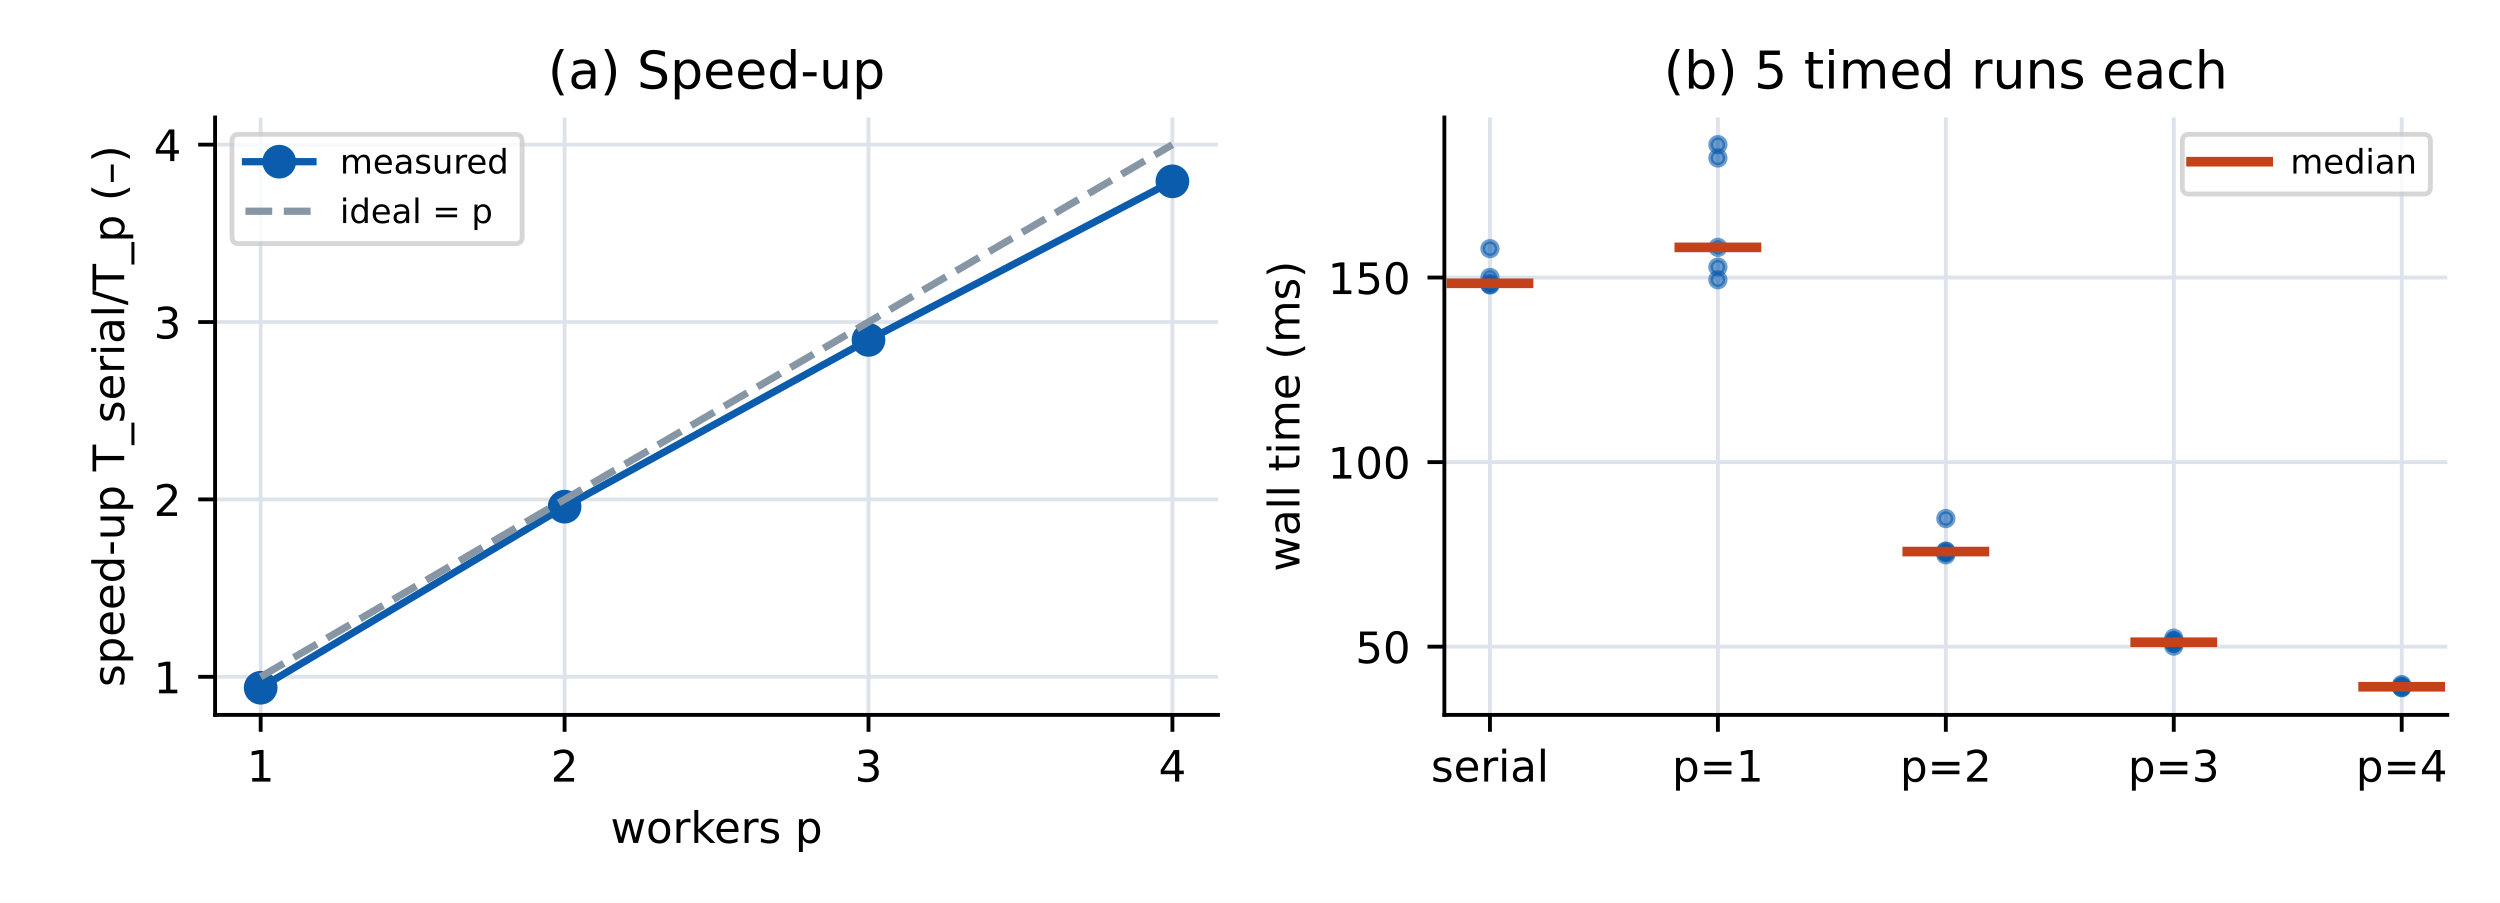
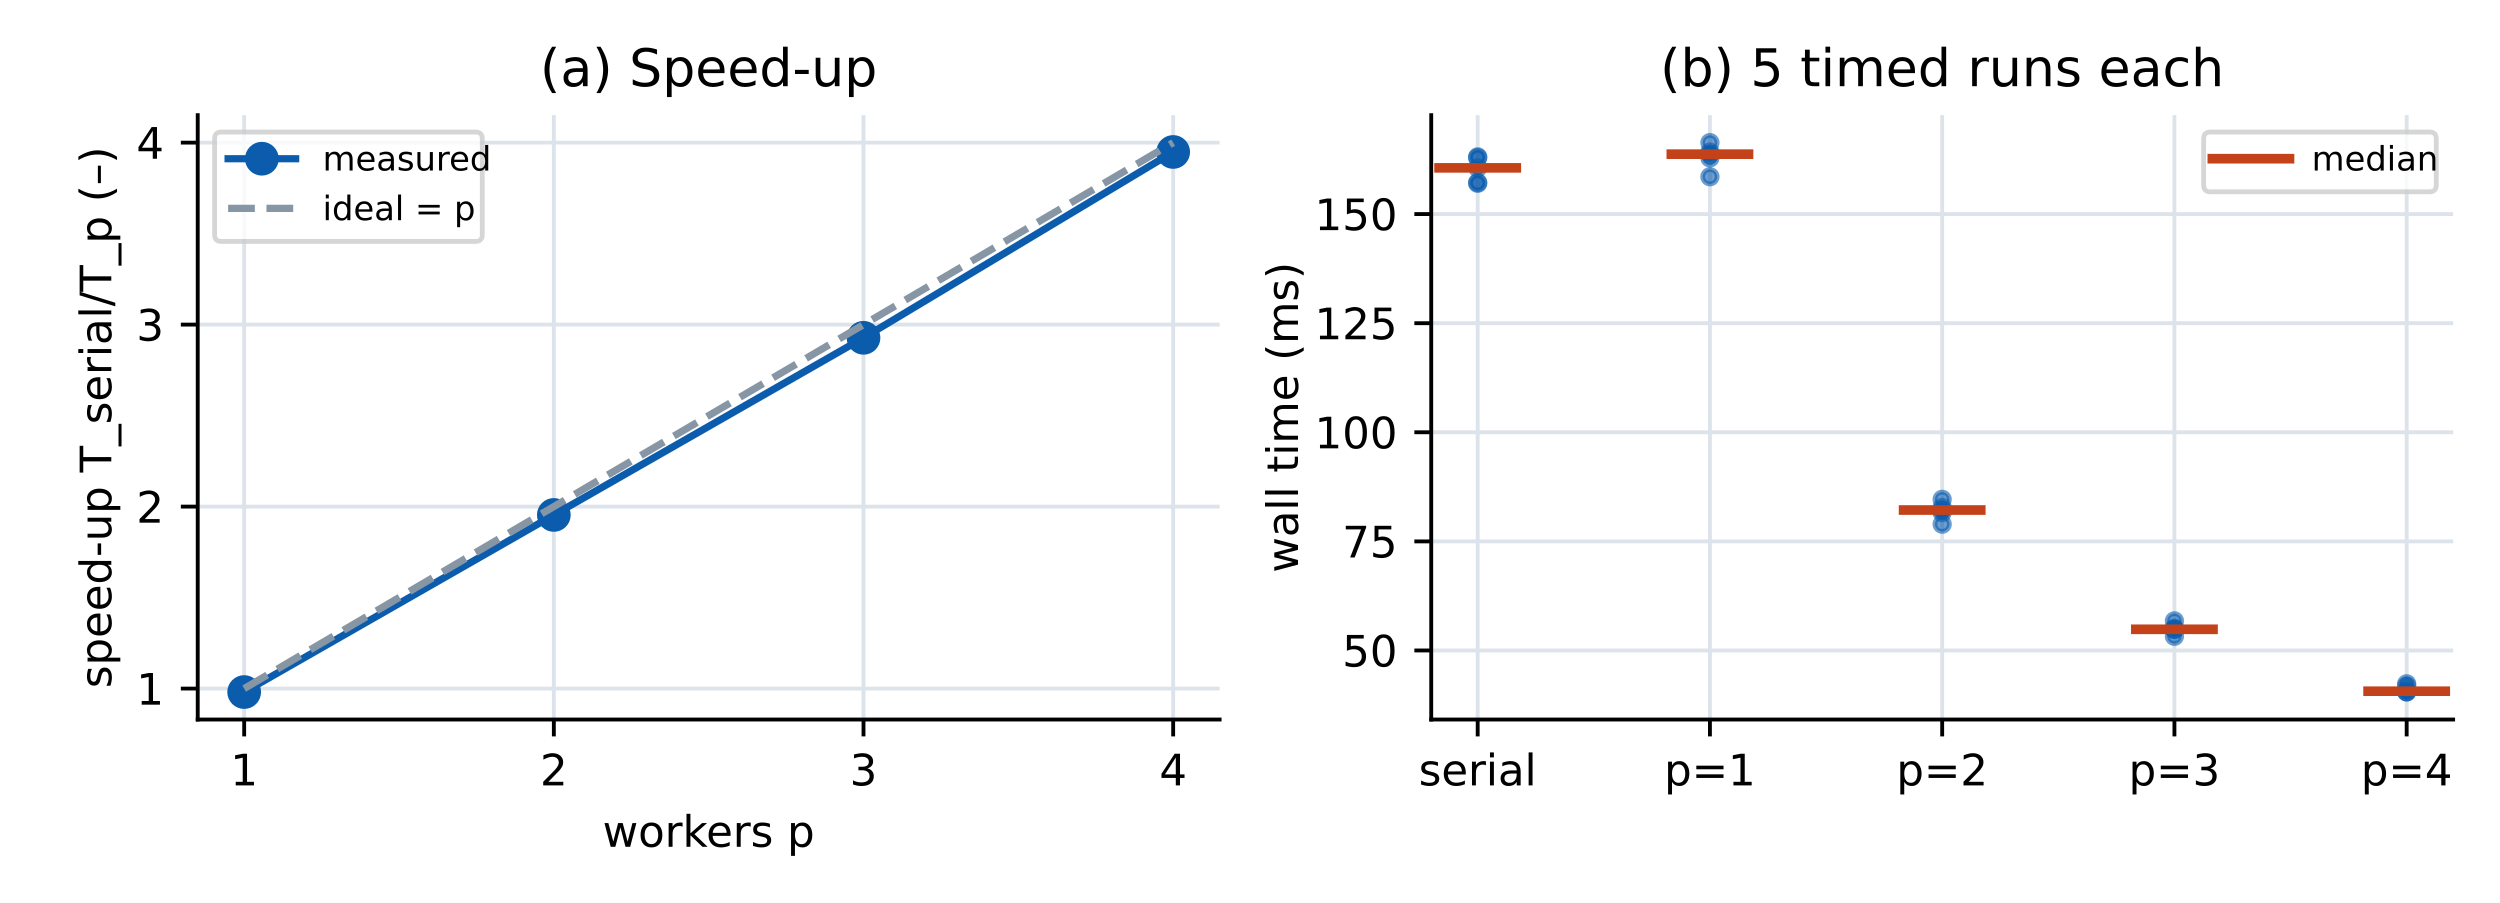
<svg xmlns="http://www.w3.org/2000/svg" xmlns:xlink="http://www.w3.org/1999/xlink" width="518.4pt" height="187.2pt" viewBox="0 0 518.4 187.2" version="1.1">
  <defs>
    <style type="text/css">*{stroke-linejoin: round; stroke-linecap: butt}</style>
  </defs>
  <g id="figure_1">
    <g id="patch_1">
      <path d="M 0 187.2  L 518.4 187.2  L 518.4 0  L 0 0  z " style="fill: #ffffff" />
    </g>
    <g id="axes_1">
      <g id="patch_2">
-         <path d="M 44.6 148.24  L 252.565 148.24  L 252.565 24.36  L 44.6 24.36  z " style="fill: #ffffff" />
+         <path d="M 41 149.2  L 252.9 149.2  L 252.9 23.88  L 41 23.88  z " style="fill: #ffffff" />
      </g>
      <g id="matplotlib.axis_1">
        <g id="xtick_1">
          <g id="line2d_1">
-             <path d="M 54.053 148.24  L 54.053 24.36  " clip-path="url(#pa4e7751cf9)" style="fill: none; stroke: #dde3ea; stroke-width: 0.8; stroke-linecap: square" />
+             <path d="M 50.632 149.2  L 50.632 23.88  " clip-path="url(#p5d365f0050)" style="fill: none; stroke: #dde3ea; stroke-width: 0.8; stroke-linecap: square" />
          </g>
          <g id="line2d_2">
            <defs>
-               <path id="ma6313fa2c6" d="M 0 0  L 0 3.5  " style="stroke: #000000; stroke-width: 0.8" />
+               <path id="mf986e822a7" d="M 0 0  L 0 3.5  " style="stroke: #000000; stroke-width: 0.8" />
            </defs>
            <g>
-               <use xlink:href="#ma6313fa2c6" x="54.053" y="148.24" style="stroke: #000000; stroke-width: 0.8" />
+               <use xlink:href="#mf986e822a7" x="50.632" y="149.2" style="stroke: #000000; stroke-width: 0.8" />
            </g>
          </g>
          <g id="text_1">
-             <text style="font-size: 9px; font-family: 'DejaVu Sans', 'Bitstream Vera Sans', 'Computer Modern Sans Serif', 'Lucida Grande', 'Verdana', 'Geneva', 'Lucid', 'Arial', 'Helvetica', 'Avant Garde', sans-serif; text-anchor: middle" x="54.053" y="162.079" transform="rotate(-0 54.05297 162.0786)">1</text>
+             <text style="font-size: 9px; font-family: 'Segoe UI', 'DejaVu Sans'; text-anchor: middle" x="50.632" y="162.863" transform="rotate(-0 50.63182 162.8628)">1</text>
          </g>
        </g>
        <g id="xtick_2">
          <g id="line2d_3">
-             <path d="M 117.073 148.24  L 117.073 24.36  " clip-path="url(#pa4e7751cf9)" style="fill: none; stroke: #dde3ea; stroke-width: 0.8; stroke-linecap: square" />
+             <path d="M 114.844 149.2  L 114.844 23.88  " clip-path="url(#p5d365f0050)" style="fill: none; stroke: #dde3ea; stroke-width: 0.8; stroke-linecap: square" />
          </g>
          <g id="line2d_4">
            <g>
-               <use xlink:href="#ma6313fa2c6" x="117.073" y="148.24" style="stroke: #000000; stroke-width: 0.8" />
+               <use xlink:href="#mf986e822a7" x="114.844" y="149.2" style="stroke: #000000; stroke-width: 0.8" />
            </g>
          </g>
          <g id="text_2">
-             <text style="font-size: 9px; font-family: 'DejaVu Sans', 'Bitstream Vera Sans', 'Computer Modern Sans Serif', 'Lucida Grande', 'Verdana', 'Geneva', 'Lucid', 'Arial', 'Helvetica', 'Avant Garde', sans-serif; text-anchor: middle" x="117.073" y="162.079" transform="rotate(-0 117.0728 162.0786)">2</text>
+             <text style="font-size: 9px; font-family: 'Segoe UI', 'DejaVu Sans'; text-anchor: middle" x="114.844" y="162.863" transform="rotate(-0 114.8439 162.8628)">2</text>
          </g>
        </g>
        <g id="xtick_3">
          <g id="line2d_5">
-             <path d="M 180.093 148.24  L 180.093 24.36  " clip-path="url(#pa4e7751cf9)" style="fill: none; stroke: #dde3ea; stroke-width: 0.8; stroke-linecap: square" />
+             <path d="M 179.056 149.2  L 179.056 23.88  " clip-path="url(#p5d365f0050)" style="fill: none; stroke: #dde3ea; stroke-width: 0.8; stroke-linecap: square" />
          </g>
          <g id="line2d_6">
            <g>
-               <use xlink:href="#ma6313fa2c6" x="180.093" y="148.24" style="stroke: #000000; stroke-width: 0.8" />
+               <use xlink:href="#mf986e822a7" x="179.056" y="149.2" style="stroke: #000000; stroke-width: 0.8" />
            </g>
          </g>
          <g id="text_3">
-             <text style="font-size: 9px; font-family: 'DejaVu Sans', 'Bitstream Vera Sans', 'Computer Modern Sans Serif', 'Lucida Grande', 'Verdana', 'Geneva', 'Lucid', 'Arial', 'Helvetica', 'Avant Garde', sans-serif; text-anchor: middle" x="180.093" y="162.079" transform="rotate(-0 180.0926 162.0786)">3</text>
+             <text style="font-size: 9px; font-family: 'Segoe UI', 'DejaVu Sans'; text-anchor: middle" x="179.056" y="162.863" transform="rotate(-0 179.0561 162.8628)">3</text>
          </g>
        </g>
        <g id="xtick_4">
          <g id="line2d_7">
-             <path d="M 243.112 148.24  L 243.112 24.36  " clip-path="url(#pa4e7751cf9)" style="fill: none; stroke: #dde3ea; stroke-width: 0.8; stroke-linecap: square" />
+             <path d="M 243.268 149.2  L 243.268 23.88  " clip-path="url(#p5d365f0050)" style="fill: none; stroke: #dde3ea; stroke-width: 0.8; stroke-linecap: square" />
          </g>
          <g id="line2d_8">
            <g>
-               <use xlink:href="#ma6313fa2c6" x="243.112" y="148.24" style="stroke: #000000; stroke-width: 0.8" />
+               <use xlink:href="#mf986e822a7" x="243.268" y="149.2" style="stroke: #000000; stroke-width: 0.8" />
            </g>
          </g>
          <g id="text_4">
-             <text style="font-size: 9px; font-family: 'DejaVu Sans', 'Bitstream Vera Sans', 'Computer Modern Sans Serif', 'Lucida Grande', 'Verdana', 'Geneva', 'Lucid', 'Arial', 'Helvetica', 'Avant Garde', sans-serif; text-anchor: middle" x="243.112" y="162.079" transform="rotate(-0 243.1124 162.0786)">4</text>
+             <text style="font-size: 9px; font-family: 'Segoe UI', 'DejaVu Sans'; text-anchor: middle" x="243.268" y="162.863" transform="rotate(-0 243.2682 162.8628)">4</text>
          </g>
        </g>
        <g id="text_5">
-           <text style="font-size: 9px; font-family: 'DejaVu Sans', 'Bitstream Vera Sans', 'Computer Modern Sans Serif', 'Lucida Grande', 'Verdana', 'Geneva', 'Lucid', 'Arial', 'Helvetica', 'Avant Garde', sans-serif; text-anchor: middle" x="148.583" y="174.789" transform="rotate(-0 148.5827 174.7889)">workers p</text>
+           <text style="font-size: 9px; font-family: 'Segoe UI', 'DejaVu Sans'; text-anchor: middle" x="146.95" y="175.596" transform="rotate(-0 146.95 175.5956)">workers p</text>
        </g>
      </g>
      <g id="matplotlib.axis_2">
        <g id="ytick_1">
          <g id="line2d_9">
-             <path d="M 44.6 140.346  L 252.565 140.346  " clip-path="url(#pa4e7751cf9)" style="fill: none; stroke: #dde3ea; stroke-width: 0.8; stroke-linecap: square" />
+             <path d="M 41 142.781  L 252.9 142.781  " clip-path="url(#p5d365f0050)" style="fill: none; stroke: #dde3ea; stroke-width: 0.8; stroke-linecap: square" />
          </g>
          <g id="line2d_10">
            <defs>
-               <path id="m0e623b1798" d="M 0 0  L -3.5 0  " style="stroke: #000000; stroke-width: 0.8" />
+               <path id="m436797ca49" d="M 0 0  L -3.5 0  " style="stroke: #000000; stroke-width: 0.8" />
            </defs>
            <g>
-               <use xlink:href="#m0e623b1798" x="44.6" y="140.346" style="stroke: #000000; stroke-width: 0.8" />
+               <use xlink:href="#m436797ca49" x="41" y="142.781" style="stroke: #000000; stroke-width: 0.8" />
            </g>
          </g>
          <g id="text_6">
-             <text style="font-size: 9px; font-family: 'DejaVu Sans', 'Bitstream Vera Sans', 'Computer Modern Sans Serif', 'Lucida Grande', 'Verdana', 'Geneva', 'Lucid', 'Arial', 'Helvetica', 'Avant Garde', sans-serif; text-anchor: end" x="37.6" y="143.765" transform="rotate(-0 37.6 143.7652)">1</text>
+             <text style="font-size: 9px; font-family: 'Segoe UI', 'DejaVu Sans'; text-anchor: end" x="34" y="146.112" transform="rotate(-0 34 146.1122)">1</text>
          </g>
        </g>
        <g id="ytick_2">
          <g id="line2d_11">
-             <path d="M 44.6 103.561  L 252.565 103.561  " clip-path="url(#pa4e7751cf9)" style="fill: none; stroke: #dde3ea; stroke-width: 0.8; stroke-linecap: square" />
+             <path d="M 41 105.046  L 252.9 105.046  " clip-path="url(#p5d365f0050)" style="fill: none; stroke: #dde3ea; stroke-width: 0.8; stroke-linecap: square" />
          </g>
          <g id="line2d_12">
            <g>
-               <use xlink:href="#m0e623b1798" x="44.6" y="103.561" style="stroke: #000000; stroke-width: 0.8" />
+               <use xlink:href="#m436797ca49" x="41" y="105.046" style="stroke: #000000; stroke-width: 0.8" />
            </g>
          </g>
          <g id="text_7">
-             <text style="font-size: 9px; font-family: 'DejaVu Sans', 'Bitstream Vera Sans', 'Computer Modern Sans Serif', 'Lucida Grande', 'Verdana', 'Geneva', 'Lucid', 'Arial', 'Helvetica', 'Avant Garde', sans-serif; text-anchor: end" x="37.6" y="106.98" transform="rotate(-0 37.6 106.9802)">2</text>
+             <text style="font-size: 9px; font-family: 'Segoe UI', 'DejaVu Sans'; text-anchor: end" x="34" y="108.377" transform="rotate(-0 34 108.3774)">2</text>
          </g>
        </g>
        <g id="ytick_3">
          <g id="line2d_13">
-             <path d="M 44.6 66.776  L 252.565 66.776  " clip-path="url(#pa4e7751cf9)" style="fill: none; stroke: #dde3ea; stroke-width: 0.8; stroke-linecap: square" />
+             <path d="M 41 67.311  L 252.9 67.311  " clip-path="url(#p5d365f0050)" style="fill: none; stroke: #dde3ea; stroke-width: 0.8; stroke-linecap: square" />
          </g>
          <g id="line2d_14">
            <g>
-               <use xlink:href="#m0e623b1798" x="44.6" y="66.776" style="stroke: #000000; stroke-width: 0.8" />
+               <use xlink:href="#m436797ca49" x="41" y="67.311" style="stroke: #000000; stroke-width: 0.8" />
            </g>
          </g>
          <g id="text_8">
-             <text style="font-size: 9px; font-family: 'DejaVu Sans', 'Bitstream Vera Sans', 'Computer Modern Sans Serif', 'Lucida Grande', 'Verdana', 'Geneva', 'Lucid', 'Arial', 'Helvetica', 'Avant Garde', sans-serif; text-anchor: end" x="37.6" y="70.195" transform="rotate(-0 37.6 70.19519)">3</text>
+             <text style="font-size: 9px; font-family: 'Segoe UI', 'DejaVu Sans'; text-anchor: end" x="34" y="70.643" transform="rotate(-0 34 70.64256)">3</text>
          </g>
        </g>
        <g id="ytick_4">
          <g id="line2d_15">
-             <path d="M 44.6 29.991  L 252.565 29.991  " clip-path="url(#pa4e7751cf9)" style="fill: none; stroke: #dde3ea; stroke-width: 0.8; stroke-linecap: square" />
+             <path d="M 41 29.576  L 252.9 29.576  " clip-path="url(#p5d365f0050)" style="fill: none; stroke: #dde3ea; stroke-width: 0.8; stroke-linecap: square" />
          </g>
          <g id="line2d_16">
            <g>
-               <use xlink:href="#m0e623b1798" x="44.6" y="29.991" style="stroke: #000000; stroke-width: 0.8" />
+               <use xlink:href="#m436797ca49" x="41" y="29.576" style="stroke: #000000; stroke-width: 0.8" />
            </g>
          </g>
          <g id="text_9">
-             <text style="font-size: 9px; font-family: 'DejaVu Sans', 'Bitstream Vera Sans', 'Computer Modern Sans Serif', 'Lucida Grande', 'Verdana', 'Geneva', 'Lucid', 'Arial', 'Helvetica', 'Avant Garde', sans-serif; text-anchor: end" x="37.6" y="33.41" transform="rotate(-0 37.6 33.41021)">4</text>
+             <text style="font-size: 9px; font-family: 'Segoe UI', 'DejaVu Sans'; text-anchor: end" x="34" y="32.908" transform="rotate(-0 34 32.90777)">4</text>
          </g>
        </g>
        <g id="text_10">
-           <text style="font-size: 9px; font-family: 'DejaVu Sans', 'Bitstream Vera Sans', 'Computer Modern Sans Serif', 'Lucida Grande', 'Verdana', 'Geneva', 'Lucid', 'Arial', 'Helvetica', 'Avant Garde', sans-serif; text-anchor: middle" x="25.752" y="86.3" transform="rotate(-90 25.75172 86.3)">speed-up T_serial/T_p (–)</text>
+           <text style="font-size: 9px; font-family: 'Segoe UI', 'DejaVu Sans'; text-anchor: middle" x="23.078" y="86.54" transform="rotate(-90 23.07844 86.54)">speed-up T_serial/T_p (–)</text>
        </g>
      </g>
      <g id="line2d_17">
-         <path d="M 54.053 142.609  L 117.073 105.064  L 180.093 70.484  L 243.112 37.601  " clip-path="url(#pa4e7751cf9)" style="fill: none; stroke: #0b5cad; stroke-width: 1.5; stroke-linecap: square" />
+         <path d="M 50.632 143.504  L 114.844 106.778  L 179.056 70.046  L 243.268 31.512  " clip-path="url(#p5d365f0050)" style="fill: none; stroke: #0b5cad; stroke-width: 1.5; stroke-linecap: square" />
        <defs>
-           <path id="m35578bb6e9" d="M 0 3  C 0.796 3 1.559 2.684 2.121 2.121  C 2.684 1.559 3 0.796 3 0  C 3 -0.796 2.684 -1.559 2.121 -2.121  C 1.559 -2.684 0.796 -3 0 -3  C -0.796 -3 -1.559 -2.684 -2.121 -2.121  C -2.684 -1.559 -3 -0.796 -3 0  C -3 0.796 -2.684 1.559 -2.121 2.121  C -1.559 2.684 -0.796 3 0 3  z " style="stroke: #0b5cad" />
+           <path id="m7a8b3e47b5" d="M 0 3  C 0.796 3 1.559 2.684 2.121 2.121  C 2.684 1.559 3 0.796 3 0  C 3 -0.796 2.684 -1.559 2.121 -2.121  C 1.559 -2.684 0.796 -3 0 -3  C -0.796 -3 -1.559 -2.684 -2.121 -2.121  C -2.684 -1.559 -3 -0.796 -3 0  C -3 0.796 -2.684 1.559 -2.121 2.121  C -1.559 2.684 -0.796 3 0 3  z " style="stroke: #0b5cad" />
        </defs>
-         <g clip-path="url(#pa4e7751cf9)">
-           <use xlink:href="#m35578bb6e9" x="54.053" y="142.609" style="fill: #0b5cad; stroke: #0b5cad" />
-           <use xlink:href="#m35578bb6e9" x="117.073" y="105.064" style="fill: #0b5cad; stroke: #0b5cad" />
-           <use xlink:href="#m35578bb6e9" x="180.093" y="70.484" style="fill: #0b5cad; stroke: #0b5cad" />
-           <use xlink:href="#m35578bb6e9" x="243.112" y="37.601" style="fill: #0b5cad; stroke: #0b5cad" />
+         <g clip-path="url(#p5d365f0050)">
+           <use xlink:href="#m7a8b3e47b5" x="50.632" y="143.504" style="fill: #0b5cad; stroke: #0b5cad" />
+           <use xlink:href="#m7a8b3e47b5" x="114.844" y="106.778" style="fill: #0b5cad; stroke: #0b5cad" />
+           <use xlink:href="#m7a8b3e47b5" x="179.056" y="70.046" style="fill: #0b5cad; stroke: #0b5cad" />
+           <use xlink:href="#m7a8b3e47b5" x="243.268" y="31.512" style="fill: #0b5cad; stroke: #0b5cad" />
        </g>
      </g>
      <g id="line2d_18">
-         <path d="M 54.053 140.346  L 117.073 103.561  L 180.093 66.776  L 243.112 29.991  " clip-path="url(#pa4e7751cf9)" style="fill: none; stroke-dasharray: 5.55,2.4; stroke-dashoffset: 0; stroke: #8796a5; stroke-width: 1.5" />
+         <path d="M 50.632 142.781  L 114.844 105.046  L 179.056 67.311  L 243.268 29.576  " clip-path="url(#p5d365f0050)" style="fill: none; stroke-dasharray: 5.55,2.4; stroke-dashoffset: 0; stroke: #8796a5; stroke-width: 1.5" />
      </g>
      <g id="patch_3">
-         <path d="M 44.6 148.24  L 44.6 24.36  " style="fill: none; stroke: #000000; stroke-width: 0.8; stroke-linejoin: miter; stroke-linecap: square" />
+         <path d="M 41 149.2  L 41 23.88  " style="fill: none; stroke: #000000; stroke-width: 0.8; stroke-linejoin: miter; stroke-linecap: square" />
      </g>
      <g id="patch_4">
-         <path d="M 44.6 148.24  L 252.565 148.24  " style="fill: none; stroke: #000000; stroke-width: 0.8; stroke-linejoin: miter; stroke-linecap: square" />
+         <path d="M 41 149.2  L 252.9 149.2  " style="fill: none; stroke: #000000; stroke-width: 0.8; stroke-linejoin: miter; stroke-linecap: square" />
      </g>
      <g id="text_11">
-         <text style="font-size: 10.8px; font-family: 'DejaVu Sans', 'Bitstream Vera Sans', 'Computer Modern Sans Serif', 'Lucida Grande', 'Verdana', 'Geneva', 'Lucid', 'Arial', 'Helvetica', 'Avant Garde', sans-serif; text-anchor: middle" x="148.583" y="18.36" transform="rotate(-0 148.5827 18.36)">(a) Speed-up</text>
+         <text style="font-size: 10.8px; font-family: 'Segoe UI', 'DejaVu Sans'; text-anchor: middle" x="146.95" y="17.88" transform="rotate(-0 146.95 17.88)">(a) Speed-up</text>
      </g>
      <g id="legend_1">
        <g id="patch_5">
-           <path d="M 49.5 50.509  L 106.869 50.509  Q 108.269 50.509 108.269 49.109  L 108.269 29.26  Q 108.269 27.86 106.869 27.86  L 49.5 27.86  Q 48.1 27.86 48.1 29.26  L 48.1 49.109  Q 48.1 50.509 49.5 50.509  z " style="fill: #ffffff; opacity: 0.8; stroke: #cccccc; stroke-linejoin: miter" />
+           <path d="M 45.9 50.064  L 98.605 50.064  Q 100.005 50.064 100.005 48.664  L 100.005 28.78  Q 100.005 27.38 98.605 27.38  L 45.9 27.38  Q 44.5 27.38 44.5 28.78  L 44.5 48.664  Q 44.5 50.064 45.9 50.064  z " style="fill: #ffffff; opacity: 0.8; stroke: #cccccc; stroke-linejoin: miter" />
        </g>
        <g id="line2d_19">
-           <path d="M 50.9 33.529  L 57.9 33.529  L 64.9 33.529  " style="fill: none; stroke: #0b5cad; stroke-width: 1.5; stroke-linecap: square" />
+           <path d="M 47.3 32.912  L 54.3 32.912  L 61.3 32.912  " style="fill: none; stroke: #0b5cad; stroke-width: 1.5; stroke-linecap: square" />
          <g>
-             <use xlink:href="#m35578bb6e9" x="57.9" y="33.529" style="fill: #0b5cad; stroke: #0b5cad" />
+             <use xlink:href="#m7a8b3e47b5" x="54.3" y="32.912" style="fill: #0b5cad; stroke: #0b5cad" />
          </g>
        </g>
        <g id="text_12">
-           <text style="font-size: 7px; font-family: 'DejaVu Sans', 'Bitstream Vera Sans', 'Computer Modern Sans Serif', 'Lucida Grande', 'Verdana', 'Geneva', 'Lucid', 'Arial', 'Helvetica', 'Avant Garde', sans-serif; text-anchor: start" x="70.5" y="35.979" transform="rotate(-0 70.5 35.97891)">measured</text>
+           <text style="font-size: 7px; font-family: 'Segoe UI', 'DejaVu Sans'; text-anchor: start" x="66.9" y="35.362" transform="rotate(-0 66.9 35.36219)">measured</text>
        </g>
        <g id="line2d_20">
-           <path d="M 50.9 43.804  L 57.9 43.804  L 64.9 43.804  " style="fill: none; stroke-dasharray: 5.55,2.4; stroke-dashoffset: 0; stroke: #8796a5; stroke-width: 1.5" />
+           <path d="M 47.3 43.204  L 54.3 43.204  L 61.3 43.204  " style="fill: none; stroke-dasharray: 5.55,2.4; stroke-dashoffset: 0; stroke: #8796a5; stroke-width: 1.5" />
        </g>
        <g id="text_13">
-           <text style="font-size: 7px; font-family: 'DejaVu Sans', 'Bitstream Vera Sans', 'Computer Modern Sans Serif', 'Lucida Grande', 'Verdana', 'Geneva', 'Lucid', 'Arial', 'Helvetica', 'Avant Garde', sans-serif; text-anchor: start" x="70.5" y="46.254" transform="rotate(-0 70.5 46.25359)">ideal = p</text>
+           <text style="font-size: 7px; font-family: 'Segoe UI', 'DejaVu Sans'; text-anchor: start" x="66.9" y="45.654" transform="rotate(-0 66.9 45.65438)">ideal = p</text>
        </g>
      </g>
    </g>
    <g id="axes_2">
      <g id="patch_6">
-         <path d="M 299.505 148.24  L 507.471 148.24  L 507.471 24.36  L 299.505 24.36  z " style="fill: #ffffff" />
+         <path d="M 296.78 149.2  L 508.68 149.2  L 508.68 23.88  L 296.78 23.88  z " style="fill: #ffffff" />
      </g>
      <g id="matplotlib.axis_3">
        <g id="xtick_5">
          <g id="line2d_21">
-             <path d="M 308.958 148.24  L 308.958 24.36  " clip-path="url(#pd75d03f4b9)" style="fill: none; stroke: #dde3ea; stroke-width: 0.8; stroke-linecap: square" />
+             <path d="M 306.412 149.2  L 306.412 23.88  " clip-path="url(#p0cf35da3ce)" style="fill: none; stroke: #dde3ea; stroke-width: 0.8; stroke-linecap: square" />
          </g>
          <g id="line2d_22">
            <g>
-               <use xlink:href="#ma6313fa2c6" x="308.958" y="148.24" style="stroke: #000000; stroke-width: 0.8" />
+               <use xlink:href="#mf986e822a7" x="306.412" y="149.2" style="stroke: #000000; stroke-width: 0.8" />
            </g>
          </g>
          <g id="text_14">
-             <text style="font-size: 9px; font-family: 'DejaVu Sans', 'Bitstream Vera Sans', 'Computer Modern Sans Serif', 'Lucida Grande', 'Verdana', 'Geneva', 'Lucid', 'Arial', 'Helvetica', 'Avant Garde', sans-serif; text-anchor: middle" x="308.958" y="162.079" transform="rotate(-0 308.9584 162.0786)">serial</text>
+             <text style="font-size: 9px; font-family: 'Segoe UI', 'DejaVu Sans'; text-anchor: middle" x="306.412" y="162.863" transform="rotate(-0 306.4118 162.8628)">serial</text>
          </g>
        </g>
        <g id="xtick_6">
          <g id="line2d_23">
-             <path d="M 356.223 148.24  L 356.223 24.36  " clip-path="url(#pd75d03f4b9)" style="fill: none; stroke: #dde3ea; stroke-width: 0.8; stroke-linecap: square" />
+             <path d="M 354.571 149.2  L 354.571 23.88  " clip-path="url(#p0cf35da3ce)" style="fill: none; stroke: #dde3ea; stroke-width: 0.8; stroke-linecap: square" />
          </g>
          <g id="line2d_24">
            <g>
-               <use xlink:href="#ma6313fa2c6" x="356.223" y="148.24" style="stroke: #000000; stroke-width: 0.8" />
+               <use xlink:href="#mf986e822a7" x="354.571" y="149.2" style="stroke: #000000; stroke-width: 0.8" />
            </g>
          </g>
          <g id="text_15">
-             <text style="font-size: 9px; font-family: 'DejaVu Sans', 'Bitstream Vera Sans', 'Computer Modern Sans Serif', 'Lucida Grande', 'Verdana', 'Geneva', 'Lucid', 'Arial', 'Helvetica', 'Avant Garde', sans-serif; text-anchor: middle" x="356.223" y="162.079" transform="rotate(-0 356.2233 162.0786)">p=1</text>
+             <text style="font-size: 9px; font-family: 'Segoe UI', 'DejaVu Sans'; text-anchor: middle" x="354.571" y="162.863" transform="rotate(-0 354.5709 162.8628)">p=1</text>
          </g>
        </g>
        <g id="xtick_7">
          <g id="line2d_25">
-             <path d="M 403.488 148.24  L 403.488 24.36  " clip-path="url(#pd75d03f4b9)" style="fill: none; stroke: #dde3ea; stroke-width: 0.8; stroke-linecap: square" />
+             <path d="M 402.73 149.2  L 402.73 23.88  " clip-path="url(#p0cf35da3ce)" style="fill: none; stroke: #dde3ea; stroke-width: 0.8; stroke-linecap: square" />
          </g>
          <g id="line2d_26">
            <g>
-               <use xlink:href="#ma6313fa2c6" x="403.488" y="148.24" style="stroke: #000000; stroke-width: 0.8" />
+               <use xlink:href="#mf986e822a7" x="402.73" y="149.2" style="stroke: #000000; stroke-width: 0.8" />
            </g>
          </g>
          <g id="text_16">
-             <text style="font-size: 9px; font-family: 'DejaVu Sans', 'Bitstream Vera Sans', 'Computer Modern Sans Serif', 'Lucida Grande', 'Verdana', 'Geneva', 'Lucid', 'Arial', 'Helvetica', 'Avant Garde', sans-serif; text-anchor: middle" x="403.488" y="162.079" transform="rotate(-0 403.4881 162.0786)">p=2</text>
+             <text style="font-size: 9px; font-family: 'Segoe UI', 'DejaVu Sans'; text-anchor: middle" x="402.73" y="162.863" transform="rotate(-0 402.73 162.8628)">p=2</text>
          </g>
        </g>
        <g id="xtick_8">
          <g id="line2d_27">
-             <path d="M 450.753 148.24  L 450.753 24.36  " clip-path="url(#pd75d03f4b9)" style="fill: none; stroke: #dde3ea; stroke-width: 0.8; stroke-linecap: square" />
+             <path d="M 450.889 149.2  L 450.889 23.88  " clip-path="url(#p0cf35da3ce)" style="fill: none; stroke: #dde3ea; stroke-width: 0.8; stroke-linecap: square" />
          </g>
          <g id="line2d_28">
            <g>
-               <use xlink:href="#ma6313fa2c6" x="450.753" y="148.24" style="stroke: #000000; stroke-width: 0.8" />
+               <use xlink:href="#mf986e822a7" x="450.889" y="149.2" style="stroke: #000000; stroke-width: 0.8" />
            </g>
          </g>
          <g id="text_17">
-             <text style="font-size: 9px; font-family: 'DejaVu Sans', 'Bitstream Vera Sans', 'Computer Modern Sans Serif', 'Lucida Grande', 'Verdana', 'Geneva', 'Lucid', 'Arial', 'Helvetica', 'Avant Garde', sans-serif; text-anchor: middle" x="450.753" y="162.079" transform="rotate(-0 450.753 162.0786)">p=3</text>
+             <text style="font-size: 9px; font-family: 'Segoe UI', 'DejaVu Sans'; text-anchor: middle" x="450.889" y="162.863" transform="rotate(-0 450.8891 162.8628)">p=3</text>
          </g>
        </g>
        <g id="xtick_9">
          <g id="line2d_29">
-             <path d="M 498.018 148.24  L 498.018 24.36  " clip-path="url(#pd75d03f4b9)" style="fill: none; stroke: #dde3ea; stroke-width: 0.8; stroke-linecap: square" />
+             <path d="M 499.048 149.2  L 499.048 23.88  " clip-path="url(#p0cf35da3ce)" style="fill: none; stroke: #dde3ea; stroke-width: 0.8; stroke-linecap: square" />
          </g>
          <g id="line2d_30">
            <g>
-               <use xlink:href="#ma6313fa2c6" x="498.018" y="148.24" style="stroke: #000000; stroke-width: 0.8" />
+               <use xlink:href="#mf986e822a7" x="499.048" y="149.2" style="stroke: #000000; stroke-width: 0.8" />
            </g>
          </g>
          <g id="text_18">
-             <text style="font-size: 9px; font-family: 'DejaVu Sans', 'Bitstream Vera Sans', 'Computer Modern Sans Serif', 'Lucida Grande', 'Verdana', 'Geneva', 'Lucid', 'Arial', 'Helvetica', 'Avant Garde', sans-serif; text-anchor: middle" x="498.018" y="162.079" transform="rotate(-0 498.0179 162.0786)">p=4</text>
+             <text style="font-size: 9px; font-family: 'Segoe UI', 'DejaVu Sans'; text-anchor: middle" x="499.048" y="162.863" transform="rotate(-0 499.0482 162.8628)">p=4</text>
          </g>
        </g>
      </g>
      <g id="matplotlib.axis_4">
        <g id="ytick_5">
          <g id="line2d_31">
-             <path d="M 299.505 134.092  L 507.471 134.092  " clip-path="url(#pd75d03f4b9)" style="fill: none; stroke: #dde3ea; stroke-width: 0.8; stroke-linecap: square" />
+             <path d="M 296.78 134.885  L 508.68 134.885  " clip-path="url(#p0cf35da3ce)" style="fill: none; stroke: #dde3ea; stroke-width: 0.8; stroke-linecap: square" />
          </g>
          <g id="line2d_32">
            <g>
-               <use xlink:href="#m0e623b1798" x="299.505" y="134.092" style="stroke: #000000; stroke-width: 0.8" />
+               <use xlink:href="#m436797ca49" x="296.78" y="134.885" style="stroke: #000000; stroke-width: 0.8" />
            </g>
          </g>
          <g id="text_19">
-             <text style="font-size: 9px; font-family: 'DejaVu Sans', 'Bitstream Vera Sans', 'Computer Modern Sans Serif', 'Lucida Grande', 'Verdana', 'Geneva', 'Lucid', 'Arial', 'Helvetica', 'Avant Garde', sans-serif; text-anchor: end" x="292.505" y="137.512" transform="rotate(-0 292.5054 137.5118)">50</text>
+             <text style="font-size: 9px; font-family: 'Segoe UI', 'DejaVu Sans'; text-anchor: end" x="289.78" y="138.217" transform="rotate(-0 289.78 138.2168)">50</text>
          </g>
        </g>
        <g id="ytick_6">
          <g id="line2d_33">
-             <path d="M 299.505 95.822  L 507.471 95.822  " clip-path="url(#pd75d03f4b9)" style="fill: none; stroke: #dde3ea; stroke-width: 0.8; stroke-linecap: square" />
+             <path d="M 296.78 112.262  L 508.68 112.262  " clip-path="url(#p0cf35da3ce)" style="fill: none; stroke: #dde3ea; stroke-width: 0.8; stroke-linecap: square" />
          </g>
          <g id="line2d_34">
            <g>
-               <use xlink:href="#m0e623b1798" x="299.505" y="95.822" style="stroke: #000000; stroke-width: 0.8" />
+               <use xlink:href="#m436797ca49" x="296.78" y="112.262" style="stroke: #000000; stroke-width: 0.8" />
            </g>
          </g>
          <g id="text_20">
-             <text style="font-size: 9px; font-family: 'DejaVu Sans', 'Bitstream Vera Sans', 'Computer Modern Sans Serif', 'Lucida Grande', 'Verdana', 'Geneva', 'Lucid', 'Arial', 'Helvetica', 'Avant Garde', sans-serif; text-anchor: end" x="292.505" y="99.241" transform="rotate(-0 292.5054 99.24115)">100</text>
+             <text style="font-size: 9px; font-family: 'Segoe UI', 'DejaVu Sans'; text-anchor: end" x="289.78" y="115.594" transform="rotate(-0 289.78 115.5938)">75</text>
          </g>
        </g>
        <g id="ytick_7">
          <g id="line2d_35">
-             <path d="M 299.505 57.551  L 507.471 57.551  " clip-path="url(#pd75d03f4b9)" style="fill: none; stroke: #dde3ea; stroke-width: 0.8; stroke-linecap: square" />
+             <path d="M 296.78 89.639  L 508.68 89.639  " clip-path="url(#p0cf35da3ce)" style="fill: none; stroke: #dde3ea; stroke-width: 0.8; stroke-linecap: square" />
          </g>
          <g id="line2d_36">
            <g>
-               <use xlink:href="#m0e623b1798" x="299.505" y="57.551" style="stroke: #000000; stroke-width: 0.8" />
+               <use xlink:href="#m436797ca49" x="296.78" y="89.639" style="stroke: #000000; stroke-width: 0.8" />
            </g>
          </g>
          <g id="text_21">
-             <text style="font-size: 9px; font-family: 'DejaVu Sans', 'Bitstream Vera Sans', 'Computer Modern Sans Serif', 'Lucida Grande', 'Verdana', 'Geneva', 'Lucid', 'Arial', 'Helvetica', 'Avant Garde', sans-serif; text-anchor: end" x="292.505" y="60.971" transform="rotate(-0 292.5054 60.9705)">150</text>
-           </g>
-         </g>
-         <g id="text_22">
-           <text style="font-size: 9px; font-family: 'DejaVu Sans', 'Bitstream Vera Sans', 'Computer Modern Sans Serif', 'Lucida Grande', 'Verdana', 'Geneva', 'Lucid', 'Arial', 'Helvetica', 'Avant Garde', sans-serif; text-anchor: middle" x="269.455" y="86.3" transform="rotate(-90 269.4549 86.3)">wall time (ms)</text>
-         </g>
-       </g>
-       <g id="line2d_37">
+             <text style="font-size: 9px; font-family: 'Segoe UI', 'DejaVu Sans'; text-anchor: end" x="289.78" y="92.971" transform="rotate(-0 289.78 92.9708)">100</text>
+           </g>
+         </g>
+         <g id="ytick_8">
+           <g id="line2d_37">
+             <path d="M 296.78 67.016  L 508.68 67.016  " clip-path="url(#p0cf35da3ce)" style="fill: none; stroke: #dde3ea; stroke-width: 0.8; stroke-linecap: square" />
+           </g>
+           <g id="line2d_38">
+             <g>
+               <use xlink:href="#m436797ca49" x="296.78" y="67.016" style="stroke: #000000; stroke-width: 0.8" />
+             </g>
+           </g>
+           <g id="text_22">
+             <text style="font-size: 9px; font-family: 'Segoe UI', 'DejaVu Sans'; text-anchor: end" x="289.78" y="70.348" transform="rotate(-0 289.78 70.34781)">125</text>
+           </g>
+         </g>
+         <g id="ytick_9">
+           <g id="line2d_39">
+             <path d="M 296.78 44.393  L 508.68 44.393  " clip-path="url(#p0cf35da3ce)" style="fill: none; stroke: #dde3ea; stroke-width: 0.8; stroke-linecap: square" />
+           </g>
+           <g id="line2d_40">
+             <g>
+               <use xlink:href="#m436797ca49" x="296.78" y="44.393" style="stroke: #000000; stroke-width: 0.8" />
+             </g>
+           </g>
+           <g id="text_23">
+             <text style="font-size: 9px; font-family: 'Segoe UI', 'DejaVu Sans'; text-anchor: end" x="289.78" y="47.725" transform="rotate(-0 289.78 47.72483)">150</text>
+           </g>
+         </g>
+         <g id="text_24">
+           <text style="font-size: 9px; font-family: 'Segoe UI', 'DejaVu Sans'; text-anchor: middle" x="269.155" y="86.54" transform="rotate(-90 269.1553 86.54)">wall time (ms)</text>
+         </g>
+       </g>
+       <g id="line2d_41">
        <defs>
-           <path id="m2ee0798577" d="M 0 1.5  C 0.398 1.5 0.779 1.342 1.061 1.061  C 1.342 0.779 1.5 0.398 1.5 0  C 1.5 -0.398 1.342 -0.779 1.061 -1.061  C 0.779 -1.342 0.398 -1.5 0 -1.5  C -0.398 -1.5 -0.779 -1.342 -1.061 -1.061  C -1.342 -0.779 -1.5 -0.398 -1.5 0  C -1.5 0.398 -1.342 0.779 -1.061 1.061  C -0.779 1.342 -0.398 1.5 0 1.5  z " style="stroke: #0b5cad; stroke-opacity: 0.6" />
+           <path id="m4fd612df38" d="M 0 1.5  C 0.398 1.5 0.779 1.342 1.061 1.061  C 1.342 0.779 1.5 0.398 1.5 0  C 1.5 -0.398 1.342 -0.779 1.061 -1.061  C 0.779 -1.342 0.398 -1.5 0 -1.5  C -0.398 -1.5 -0.779 -1.342 -1.061 -1.061  C -1.342 -0.779 -1.5 -0.398 -1.5 0  C -1.5 0.398 -1.342 0.779 -1.061 1.061  C -0.779 1.342 -0.398 1.5 0 1.5  z " style="stroke: #0b5cad; stroke-opacity: 0.6" />
        </defs>
-         <g clip-path="url(#pd75d03f4b9)">
-           <use xlink:href="#m2ee0798577" x="308.958" y="58.743" style="fill: #0b5cad; fill-opacity: 0.6; stroke: #0b5cad; stroke-opacity: 0.6" />
-           <use xlink:href="#m2ee0798577" x="308.958" y="59.016" style="fill: #0b5cad; fill-opacity: 0.6; stroke: #0b5cad; stroke-opacity: 0.6" />
-           <use xlink:href="#m2ee0798577" x="308.958" y="59.079" style="fill: #0b5cad; fill-opacity: 0.6; stroke: #0b5cad; stroke-opacity: 0.6" />
-           <use xlink:href="#m2ee0798577" x="308.958" y="57.528" style="fill: #0b5cad; fill-opacity: 0.6; stroke: #0b5cad; stroke-opacity: 0.6" />
-           <use xlink:href="#m2ee0798577" x="308.958" y="51.561" style="fill: #0b5cad; fill-opacity: 0.6; stroke: #0b5cad; stroke-opacity: 0.6" />
-         </g>
-       </g>
-       <g id="line2d_38">
-         <g clip-path="url(#pd75d03f4b9)">
-           <use xlink:href="#m2ee0798577" x="356.223" y="51.294" style="fill: #0b5cad; fill-opacity: 0.6; stroke: #0b5cad; stroke-opacity: 0.6" />
-           <use xlink:href="#m2ee0798577" x="356.223" y="58.008" style="fill: #0b5cad; fill-opacity: 0.6; stroke: #0b5cad; stroke-opacity: 0.6" />
-           <use xlink:href="#m2ee0798577" x="356.223" y="29.991" style="fill: #0b5cad; fill-opacity: 0.6; stroke: #0b5cad; stroke-opacity: 0.6" />
-           <use xlink:href="#m2ee0798577" x="356.223" y="55.38" style="fill: #0b5cad; fill-opacity: 0.6; stroke: #0b5cad; stroke-opacity: 0.6" />
-           <use xlink:href="#m2ee0798577" x="356.223" y="32.758" style="fill: #0b5cad; fill-opacity: 0.6; stroke: #0b5cad; stroke-opacity: 0.6" />
-         </g>
-       </g>
-       <g id="line2d_39">
-         <g clip-path="url(#pd75d03f4b9)">
-           <use xlink:href="#m2ee0798577" x="403.488" y="107.526" style="fill: #0b5cad; fill-opacity: 0.6; stroke: #0b5cad; stroke-opacity: 0.6" />
-           <use xlink:href="#m2ee0798577" x="403.488" y="114.368" style="fill: #0b5cad; fill-opacity: 0.6; stroke: #0b5cad; stroke-opacity: 0.6" />
-           <use xlink:href="#m2ee0798577" x="403.488" y="114.632" style="fill: #0b5cad; fill-opacity: 0.6; stroke: #0b5cad; stroke-opacity: 0.6" />
-           <use xlink:href="#m2ee0798577" x="403.488" y="115.049" style="fill: #0b5cad; fill-opacity: 0.6; stroke: #0b5cad; stroke-opacity: 0.6" />
-           <use xlink:href="#m2ee0798577" x="403.488" y="114.274" style="fill: #0b5cad; fill-opacity: 0.6; stroke: #0b5cad; stroke-opacity: 0.6" />
-         </g>
-       </g>
-       <g id="line2d_40">
-         <g clip-path="url(#pd75d03f4b9)">
-           <use xlink:href="#m2ee0798577" x="450.753" y="132.336" style="fill: #0b5cad; fill-opacity: 0.6; stroke: #0b5cad; stroke-opacity: 0.6" />
-           <use xlink:href="#m2ee0798577" x="450.753" y="133.421" style="fill: #0b5cad; fill-opacity: 0.6; stroke: #0b5cad; stroke-opacity: 0.6" />
-           <use xlink:href="#m2ee0798577" x="450.753" y="133.173" style="fill: #0b5cad; fill-opacity: 0.6; stroke: #0b5cad; stroke-opacity: 0.6" />
-           <use xlink:href="#m2ee0798577" x="450.753" y="132.829" style="fill: #0b5cad; fill-opacity: 0.6; stroke: #0b5cad; stroke-opacity: 0.6" />
-           <use xlink:href="#m2ee0798577" x="450.753" y="133.98" style="fill: #0b5cad; fill-opacity: 0.6; stroke: #0b5cad; stroke-opacity: 0.6" />
-         </g>
-       </g>
-       <g id="line2d_41">
-         <g clip-path="url(#pd75d03f4b9)">
-           <use xlink:href="#m2ee0798577" x="498.018" y="142.29" style="fill: #0b5cad; fill-opacity: 0.6; stroke: #0b5cad; stroke-opacity: 0.6" />
-           <use xlink:href="#m2ee0798577" x="498.018" y="142.409" style="fill: #0b5cad; fill-opacity: 0.6; stroke: #0b5cad; stroke-opacity: 0.6" />
-           <use xlink:href="#m2ee0798577" x="498.018" y="141.947" style="fill: #0b5cad; fill-opacity: 0.6; stroke: #0b5cad; stroke-opacity: 0.6" />
-           <use xlink:href="#m2ee0798577" x="498.018" y="142.536" style="fill: #0b5cad; fill-opacity: 0.6; stroke: #0b5cad; stroke-opacity: 0.6" />
-           <use xlink:href="#m2ee0798577" x="498.018" y="142.609" style="fill: #0b5cad; fill-opacity: 0.6; stroke: #0b5cad; stroke-opacity: 0.6" />
+         <g clip-path="url(#p0cf35da3ce)">
+           <use xlink:href="#m4fd612df38" x="306.412" y="32.529" style="fill: #0b5cad; fill-opacity: 0.6; stroke: #0b5cad; stroke-opacity: 0.6" />
+           <use xlink:href="#m4fd612df38" x="306.412" y="38.007" style="fill: #0b5cad; fill-opacity: 0.6; stroke: #0b5cad; stroke-opacity: 0.6" />
+           <use xlink:href="#m4fd612df38" x="306.412" y="32.704" style="fill: #0b5cad; fill-opacity: 0.6; stroke: #0b5cad; stroke-opacity: 0.6" />
+           <use xlink:href="#m4fd612df38" x="306.412" y="34.807" style="fill: #0b5cad; fill-opacity: 0.6; stroke: #0b5cad; stroke-opacity: 0.6" />
+           <use xlink:href="#m4fd612df38" x="306.412" y="37.854" style="fill: #0b5cad; fill-opacity: 0.6; stroke: #0b5cad; stroke-opacity: 0.6" />
        </g>
      </g>
      <g id="line2d_42">
+         <g clip-path="url(#p0cf35da3ce)">
+           <use xlink:href="#m4fd612df38" x="354.571" y="32.74" style="fill: #0b5cad; fill-opacity: 0.6; stroke: #0b5cad; stroke-opacity: 0.6" />
+           <use xlink:href="#m4fd612df38" x="354.571" y="31.547" style="fill: #0b5cad; fill-opacity: 0.6; stroke: #0b5cad; stroke-opacity: 0.6" />
+           <use xlink:href="#m4fd612df38" x="354.571" y="29.576" style="fill: #0b5cad; fill-opacity: 0.6; stroke: #0b5cad; stroke-opacity: 0.6" />
+           <use xlink:href="#m4fd612df38" x="354.571" y="31.969" style="fill: #0b5cad; fill-opacity: 0.6; stroke: #0b5cad; stroke-opacity: 0.6" />
+           <use xlink:href="#m4fd612df38" x="354.571" y="36.646" style="fill: #0b5cad; fill-opacity: 0.6; stroke: #0b5cad; stroke-opacity: 0.6" />
+         </g>
+       </g>
+       <g id="line2d_43">
+         <g clip-path="url(#p0cf35da3ce)">
+           <use xlink:href="#m4fd612df38" x="402.73" y="106.292" style="fill: #0b5cad; fill-opacity: 0.6; stroke: #0b5cad; stroke-opacity: 0.6" />
+           <use xlink:href="#m4fd612df38" x="402.73" y="105.763" style="fill: #0b5cad; fill-opacity: 0.6; stroke: #0b5cad; stroke-opacity: 0.6" />
+           <use xlink:href="#m4fd612df38" x="402.73" y="103.547" style="fill: #0b5cad; fill-opacity: 0.6; stroke: #0b5cad; stroke-opacity: 0.6" />
+           <use xlink:href="#m4fd612df38" x="402.73" y="105.226" style="fill: #0b5cad; fill-opacity: 0.6; stroke: #0b5cad; stroke-opacity: 0.6" />
+           <use xlink:href="#m4fd612df38" x="402.73" y="108.693" style="fill: #0b5cad; fill-opacity: 0.6; stroke: #0b5cad; stroke-opacity: 0.6" />
+         </g>
+       </g>
+       <g id="line2d_44">
+         <g clip-path="url(#p0cf35da3ce)">
+           <use xlink:href="#m4fd612df38" x="450.889" y="130.513" style="fill: #0b5cad; fill-opacity: 0.6; stroke: #0b5cad; stroke-opacity: 0.6" />
+           <use xlink:href="#m4fd612df38" x="450.889" y="130.267" style="fill: #0b5cad; fill-opacity: 0.6; stroke: #0b5cad; stroke-opacity: 0.6" />
+           <use xlink:href="#m4fd612df38" x="450.889" y="128.75" style="fill: #0b5cad; fill-opacity: 0.6; stroke: #0b5cad; stroke-opacity: 0.6" />
+           <use xlink:href="#m4fd612df38" x="450.889" y="130.491" style="fill: #0b5cad; fill-opacity: 0.6; stroke: #0b5cad; stroke-opacity: 0.6" />
+           <use xlink:href="#m4fd612df38" x="450.889" y="131.939" style="fill: #0b5cad; fill-opacity: 0.6; stroke: #0b5cad; stroke-opacity: 0.6" />
+         </g>
+       </g>
+       <g id="line2d_45">
+         <g clip-path="url(#p0cf35da3ce)">
+           <use xlink:href="#m4fd612df38" x="499.048" y="141.793" style="fill: #0b5cad; fill-opacity: 0.6; stroke: #0b5cad; stroke-opacity: 0.6" />
+           <use xlink:href="#m4fd612df38" x="499.048" y="143.328" style="fill: #0b5cad; fill-opacity: 0.6; stroke: #0b5cad; stroke-opacity: 0.6" />
+           <use xlink:href="#m4fd612df38" x="499.048" y="143.504" style="fill: #0b5cad; fill-opacity: 0.6; stroke: #0b5cad; stroke-opacity: 0.6" />
+           <use xlink:href="#m4fd612df38" x="499.048" y="142.272" style="fill: #0b5cad; fill-opacity: 0.6; stroke: #0b5cad; stroke-opacity: 0.6" />
+           <use xlink:href="#m4fd612df38" x="499.048" y="143.438" style="fill: #0b5cad; fill-opacity: 0.6; stroke: #0b5cad; stroke-opacity: 0.6" />
+         </g>
+       </g>
+       <g id="line2d_46">
        <defs>
-           <path id="md24ed7a54a" d="M 9 0  L -9 -0  " style="stroke: #c4421a; stroke-width: 2" />
+           <path id="m565d8ee228" d="M 9 0  L -9 -0  " style="stroke: #c4421a; stroke-width: 2" />
        </defs>
-         <g clip-path="url(#pd75d03f4b9)">
-           <use xlink:href="#md24ed7a54a" x="308.958" y="58.743" style="fill: #c4421a; stroke: #c4421a; stroke-width: 2" />
-           <use xlink:href="#md24ed7a54a" x="356.223" y="51.294" style="fill: #c4421a; stroke: #c4421a; stroke-width: 2" />
-           <use xlink:href="#md24ed7a54a" x="403.488" y="114.368" style="fill: #c4421a; stroke: #c4421a; stroke-width: 2" />
-           <use xlink:href="#md24ed7a54a" x="450.753" y="133.173" style="fill: #c4421a; stroke: #c4421a; stroke-width: 2" />
-           <use xlink:href="#md24ed7a54a" x="498.018" y="142.409" style="fill: #c4421a; stroke: #c4421a; stroke-width: 2" />
+         <g clip-path="url(#p0cf35da3ce)">
+           <use xlink:href="#m565d8ee228" x="306.412" y="34.807" style="fill: #c4421a; stroke: #c4421a; stroke-width: 2" />
+           <use xlink:href="#m565d8ee228" x="354.571" y="31.969" style="fill: #c4421a; stroke: #c4421a; stroke-width: 2" />
+           <use xlink:href="#m565d8ee228" x="402.73" y="105.763" style="fill: #c4421a; stroke: #c4421a; stroke-width: 2" />
+           <use xlink:href="#m565d8ee228" x="450.889" y="130.491" style="fill: #c4421a; stroke: #c4421a; stroke-width: 2" />
+           <use xlink:href="#m565d8ee228" x="499.048" y="143.328" style="fill: #c4421a; stroke: #c4421a; stroke-width: 2" />
        </g>
      </g>
      <g id="patch_7">
-         <path d="M 299.505 148.24  L 299.505 24.36  " style="fill: none; stroke: #000000; stroke-width: 0.8; stroke-linejoin: miter; stroke-linecap: square" />
+         <path d="M 296.78 149.2  L 296.78 23.88  " style="fill: none; stroke: #000000; stroke-width: 0.8; stroke-linejoin: miter; stroke-linecap: square" />
      </g>
      <g id="patch_8">
-         <path d="M 299.505 148.24  L 507.471 148.24  " style="fill: none; stroke: #000000; stroke-width: 0.8; stroke-linejoin: miter; stroke-linecap: square" />
-       </g>
-       <g id="text_23">
-         <text style="font-size: 10.8px; font-family: 'DejaVu Sans', 'Bitstream Vera Sans', 'Computer Modern Sans Serif', 'Lucida Grande', 'Verdana', 'Geneva', 'Lucid', 'Arial', 'Helvetica', 'Avant Garde', sans-serif; text-anchor: middle" x="403.488" y="18.36" transform="rotate(-0 403.4881 18.36)">(b) 5 timed runs each</text>
+         <path d="M 296.78 149.2  L 508.68 149.2  " style="fill: none; stroke: #000000; stroke-width: 0.8; stroke-linejoin: miter; stroke-linecap: square" />
+       </g>
+       <g id="text_25">
+         <text style="font-size: 10.8px; font-family: 'Segoe UI', 'DejaVu Sans'; text-anchor: middle" x="402.73" y="17.88" transform="rotate(-0 402.73 17.88)">(b) 5 timed runs each</text>
      </g>
      <g id="legend_2">
        <g id="patch_9">
-           <path d="M 453.931 40.235  L 502.571 40.235  Q 503.971 40.235 503.971 38.835  L 503.971 29.26  Q 503.971 27.86 502.571 27.86  L 453.931 27.86  Q 452.531 27.86 452.531 29.26  L 452.531 38.835  Q 452.531 40.235 453.931 40.235  z " style="fill: #ffffff; opacity: 0.8; stroke: #cccccc; stroke-linejoin: miter" />
-         </g>
-         <g id="line2d_43">
+           <path d="M 458.349 39.772  L 503.78 39.772  Q 505.18 39.772 505.18 38.372  L 505.18 28.78  Q 505.18 27.38 503.78 27.38  L 458.349 27.38  Q 456.949 27.38 456.949 28.78  L 456.949 38.372  Q 456.949 39.772 458.349 39.772  z " style="fill: #ffffff; opacity: 0.8; stroke: #cccccc; stroke-linejoin: miter" />
+         </g>
+         <g id="line2d_47">
          <g>
-             <use xlink:href="#md24ed7a54a" x="462.331" y="33.529" style="fill: #c4421a; stroke: #c4421a; stroke-width: 2" />
-           </g>
-         </g>
-         <g id="text_24">
-           <text style="font-size: 7px; font-family: 'DejaVu Sans', 'Bitstream Vera Sans', 'Computer Modern Sans Serif', 'Lucida Grande', 'Verdana', 'Geneva', 'Lucid', 'Arial', 'Helvetica', 'Avant Garde', sans-serif; text-anchor: start" x="474.931" y="35.979" transform="rotate(-0 474.9307 35.97891)">median</text>
+             <use xlink:href="#m565d8ee228" x="466.749" y="32.912" style="fill: #c4421a; stroke: #c4421a; stroke-width: 2" />
+           </g>
+         </g>
+         <g id="text_26">
+           <text style="font-size: 7px; font-family: 'Segoe UI', 'DejaVu Sans'; text-anchor: start" x="479.349" y="35.362" transform="rotate(-0 479.3489 35.36219)">median</text>
        </g>
      </g>
    </g>
  </g>
  <defs>
-     <clipPath id="pa4e7751cf9">
-       <rect x="44.6" y="24.36" width="207.965" height="123.88" />
+     <clipPath id="p5d365f0050">
+       <rect x="41" y="23.88" width="211.9" height="125.32" />
    </clipPath>
-     <clipPath id="pd75d03f4b9">
-       <rect x="299.505" y="24.36" width="207.965" height="123.88" />
+     <clipPath id="p0cf35da3ce">
+       <rect x="296.78" y="23.88" width="211.9" height="125.32" />
    </clipPath>
  </defs>
</svg>
